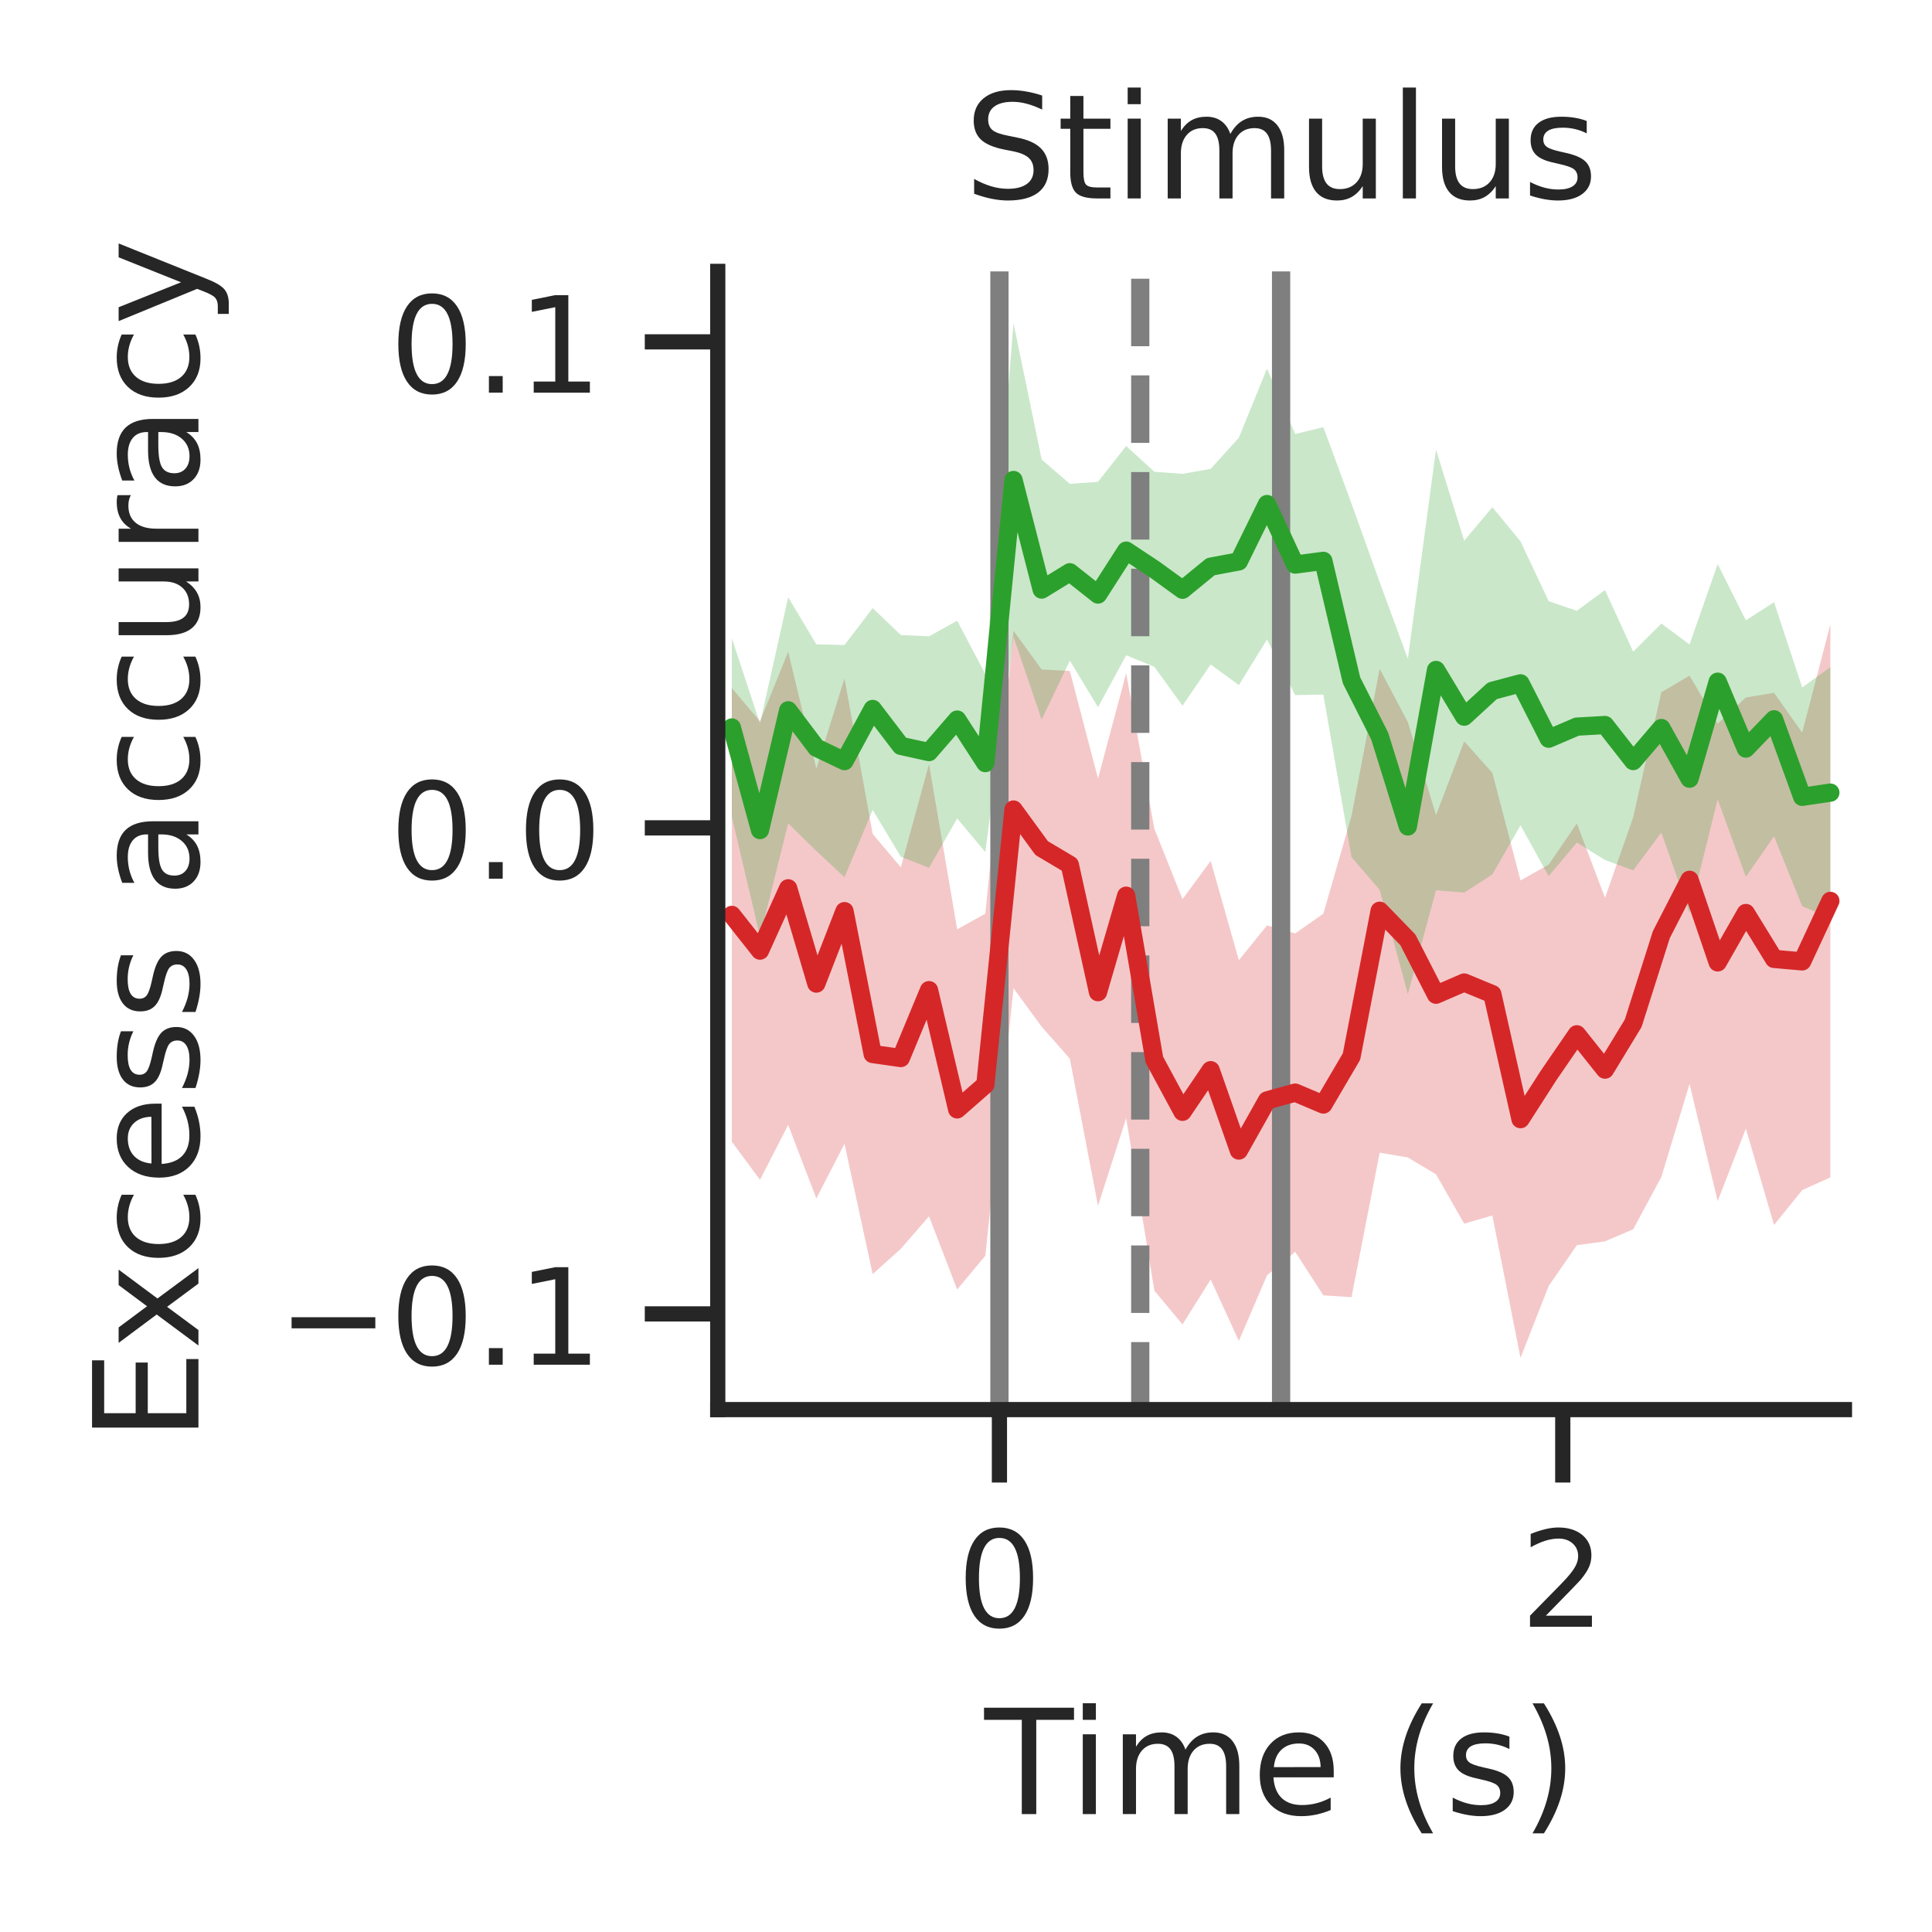
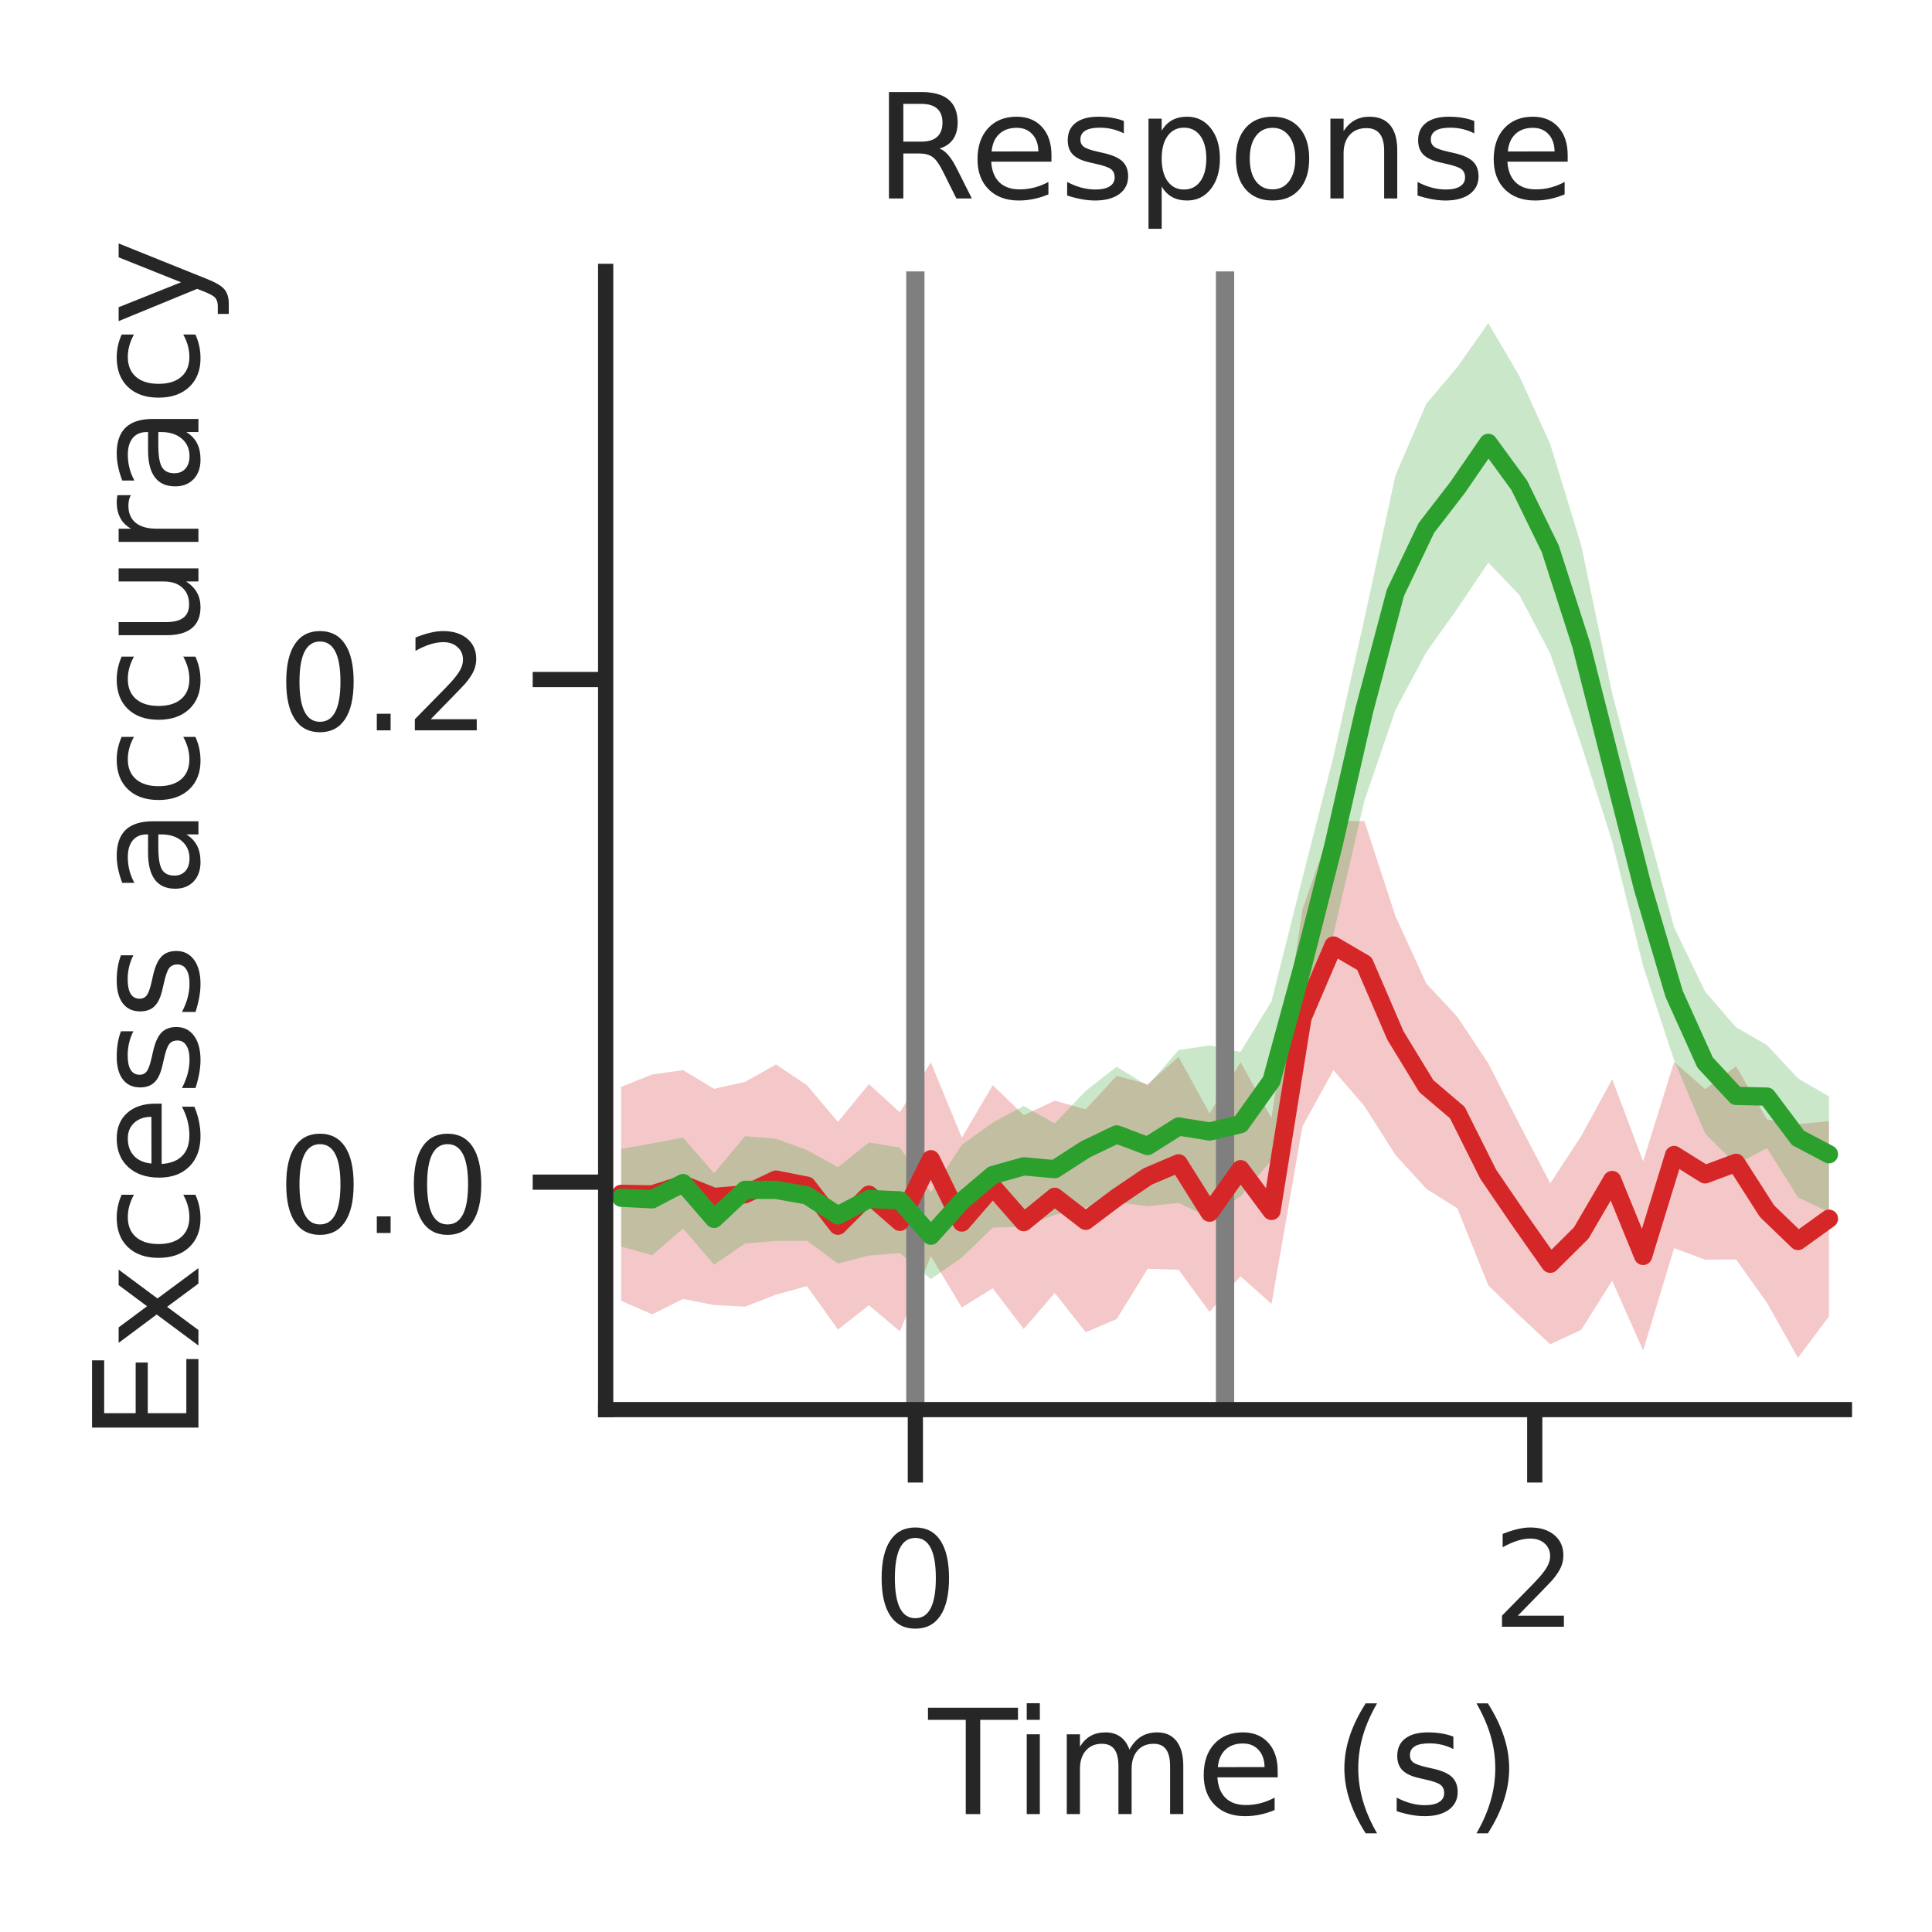
<svg xmlns="http://www.w3.org/2000/svg" xmlns:xlink="http://www.w3.org/1999/xlink" width="158.88pt" height="158.88pt" viewBox="0 0 158.88 158.88" version="1.1">
  <defs>
    <style type="text/css">*{stroke-linejoin: round; stroke-linecap: butt}</style>
  </defs>
  <g id="figure_1">
    <g id="patch_1">
      <path d="M 0 158.88  L 158.88 158.88  L 158.88 0  L 0 0  z " style="fill: #ffffff" />
    </g>
    <g id="axes_1">
      <g id="patch_2">
-         <path d="M 59.025 115.92  L 151.68 115.92  L 151.68 22.318  L 59.025 22.318  z " style="fill: #ffffff" />
+         <path d="M 49.807 115.92  L 151.68 115.92  L 151.68 22.318  L 49.807 22.318  z " style="fill: #ffffff" />
      </g>
      <g id="matplotlib.axis_1">
        <g id="xtick_1">
          <g id="line2d_1">
            <defs>
-               <path id="m9c29597ac2" d="M 0 0  L 0 6  " style="stroke: #262626; stroke-width: 1.25" />
+               <path id="mb8c34b6356" d="M 0 0  L 0 6  " style="stroke: #262626; stroke-width: 1.25" />
            </defs>
            <g>
-               <use xlink:href="#m9c29597ac2" x="82.189" y="115.92" style="fill: #262626; stroke: #262626; stroke-width: 1.25" />
+               <use xlink:href="#mb8c34b6356" x="75.275" y="115.92" style="fill: #262626; stroke: #262626; stroke-width: 1.25" />
            </g>
          </g>
          <g id="text_1">
-             <g style="fill: #262626" transform="translate(78.68914 133.7781) scale(0.11 -0.11)">
+             <g style="fill: #262626" transform="translate(71.7759 133.7781) scale(0.11 -0.11)">
              <defs>
                <path id="DejaVuSans-30" d="M 2034 4250  Q 1547 4250 1301 3770  Q 1056 3291 1056 2328  Q 1056 1369 1301 889  Q 1547 409 2034 409  Q 2525 409 2770 889  Q 3016 1369 3016 2328  Q 3016 3291 2770 3770  Q 2525 4250 2034 4250  z M 2034 4750  Q 2819 4750 3233 4129  Q 3647 3509 3647 2328  Q 3647 1150 3233 529  Q 2819 -91 2034 -91  Q 1250 -91 836 529  Q 422 1150 422 2328  Q 422 3509 836 4129  Q 1250 4750 2034 4750  z " transform="scale(0.015625)" />
              </defs>
              <use xlink:href="#DejaVuSans-30" />
            </g>
          </g>
        </g>
        <g id="xtick_2">
          <g id="line2d_2">
            <g>
-               <use xlink:href="#m9c29597ac2" x="128.516" y="115.92" style="fill: #262626; stroke: #262626; stroke-width: 1.25" />
+               <use xlink:href="#mb8c34b6356" x="126.211" y="115.92" style="fill: #262626; stroke: #262626; stroke-width: 1.25" />
            </g>
          </g>
          <g id="text_2">
-             <g style="fill: #262626" transform="translate(125.0165 133.7781) scale(0.11 -0.11)">
+             <g style="fill: #262626" transform="translate(122.7121 133.7781) scale(0.11 -0.11)">
              <defs>
                <path id="DejaVuSans-32" d="M 1228 531  L 3431 531  L 3431 0  L 469 0  L 469 531  Q 828 903 1448 1529  Q 2069 2156 2228 2338  Q 2531 2678 2651 2914  Q 2772 3150 2772 3378  Q 2772 3750 2511 3984  Q 2250 4219 1831 4219  Q 1534 4219 1204 4116  Q 875 4013 500 3803  L 500 4441  Q 881 4594 1212 4672  Q 1544 4750 1819 4750  Q 2544 4750 2975 4387  Q 3406 4025 3406 3419  Q 3406 3131 3298 2873  Q 3191 2616 2906 2266  Q 2828 2175 2409 1742  Q 1991 1309 1228 531  z " transform="scale(0.015625)" />
              </defs>
              <use xlink:href="#DejaVuSans-32" />
            </g>
          </g>
        </g>
        <g id="text_3">
-           <g style="fill: #262626" transform="translate(80.95749 149.1839) scale(0.12 -0.12)">
+           <g style="fill: #262626" transform="translate(76.34867 149.1839) scale(0.12 -0.12)">
            <defs>
              <path id="DejaVuSans-54" d="M -19 4666  L 3928 4666  L 3928 4134  L 2272 4134  L 2272 0  L 1638 0  L 1638 4134  L -19 4134  L -19 4666  z " transform="scale(0.015625)" />
              <path id="DejaVuSans-69" d="M 603 3500  L 1178 3500  L 1178 0  L 603 0  L 603 3500  z M 603 4863  L 1178 4863  L 1178 4134  L 603 4134  L 603 4863  z " transform="scale(0.015625)" />
              <path id="DejaVuSans-6d" d="M 3328 2828  Q 3544 3216 3844 3400  Q 4144 3584 4550 3584  Q 5097 3584 5394 3201  Q 5691 2819 5691 2113  L 5691 0  L 5113 0  L 5113 2094  Q 5113 2597 4934 2840  Q 4756 3084 4391 3084  Q 3944 3084 3684 2787  Q 3425 2491 3425 1978  L 3425 0  L 2847 0  L 2847 2094  Q 2847 2600 2669 2842  Q 2491 3084 2119 3084  Q 1678 3084 1418 2786  Q 1159 2488 1159 1978  L 1159 0  L 581 0  L 581 3500  L 1159 3500  L 1159 2956  Q 1356 3278 1631 3431  Q 1906 3584 2284 3584  Q 2666 3584 2933 3390  Q 3200 3197 3328 2828  z " transform="scale(0.015625)" />
              <path id="DejaVuSans-65" d="M 3597 1894  L 3597 1613  L 953 1613  Q 991 1019 1311 708  Q 1631 397 2203 397  Q 2534 397 2845 478  Q 3156 559 3463 722  L 3463 178  Q 3153 47 2828 -22  Q 2503 -91 2169 -91  Q 1331 -91 842 396  Q 353 884 353 1716  Q 353 2575 817 3079  Q 1281 3584 2069 3584  Q 2775 3584 3186 3129  Q 3597 2675 3597 1894  z M 3022 2063  Q 3016 2534 2758 2815  Q 2500 3097 2075 3097  Q 1594 3097 1305 2825  Q 1016 2553 972 2059  L 3022 2063  z " transform="scale(0.015625)" />
              <path id="DejaVuSans-20" transform="scale(0.015625)" />
              <path id="DejaVuSans-28" d="M 1984 4856  Q 1566 4138 1362 3434  Q 1159 2731 1159 2009  Q 1159 1288 1364 580  Q 1569 -128 1984 -844  L 1484 -844  Q 1016 -109 783 600  Q 550 1309 550 2009  Q 550 2706 781 3412  Q 1013 4119 1484 4856  L 1984 4856  z " transform="scale(0.015625)" />
              <path id="DejaVuSans-73" d="M 2834 3397  L 2834 2853  Q 2591 2978 2328 3040  Q 2066 3103 1784 3103  Q 1356 3103 1142 2972  Q 928 2841 928 2578  Q 928 2378 1081 2264  Q 1234 2150 1697 2047  L 1894 2003  Q 2506 1872 2764 1633  Q 3022 1394 3022 966  Q 3022 478 2636 193  Q 2250 -91 1575 -91  Q 1294 -91 989 -36  Q 684 19 347 128  L 347 722  Q 666 556 975 473  Q 1284 391 1588 391  Q 1994 391 2212 530  Q 2431 669 2431 922  Q 2431 1156 2273 1281  Q 2116 1406 1581 1522  L 1381 1569  Q 847 1681 609 1914  Q 372 2147 372 2553  Q 372 3047 722 3315  Q 1072 3584 1716 3584  Q 2034 3584 2315 3537  Q 2597 3491 2834 3397  z " transform="scale(0.015625)" />
              <path id="DejaVuSans-29" d="M 513 4856  L 1013 4856  Q 1481 4119 1714 3412  Q 1947 2706 1947 2009  Q 1947 1309 1714 600  Q 1481 -109 1013 -844  L 513 -844  Q 928 -128 1133 580  Q 1338 1288 1338 2009  Q 1338 2731 1133 3434  Q 928 4138 513 4856  z " transform="scale(0.015625)" />
            </defs>
            <use xlink:href="#DejaVuSans-54" />
            <use xlink:href="#DejaVuSans-69" transform="translate(57.95898 0)" />
            <use xlink:href="#DejaVuSans-6d" transform="translate(85.74219 0)" />
            <use xlink:href="#DejaVuSans-65" transform="translate(183.1543 0)" />
            <use xlink:href="#DejaVuSans-20" transform="translate(244.6777 0)" />
            <use xlink:href="#DejaVuSans-28" transform="translate(276.4648 0)" />
            <use xlink:href="#DejaVuSans-73" transform="translate(315.4785 0)" />
            <use xlink:href="#DejaVuSans-29" transform="translate(367.5781 0)" />
          </g>
        </g>
      </g>
      <g id="matplotlib.axis_2">
        <g id="ytick_1">
          <g id="line2d_3">
            <defs>
-               <path id="mb6cd7ea154" d="M 0 0  L -6 0  " style="stroke: #262626; stroke-width: 1.25" />
+               <path id="md479d63ff2" d="M 0 0  L -6 0  " style="stroke: #262626; stroke-width: 1.25" />
            </defs>
            <g>
-               <use xlink:href="#mb6cd7ea154" x="59.025" y="108.05" style="fill: #262626; stroke: #262626; stroke-width: 1.25" />
+               <use xlink:href="#md479d63ff2" x="49.807" y="97.216" style="fill: #262626; stroke: #262626; stroke-width: 1.25" />
            </g>
          </g>
          <g id="text_4">
-             <g style="fill: #262626" transform="translate(22.81375 112.229) scale(0.11 -0.11)">
+             <g style="fill: #262626" transform="translate(22.81375 101.3954) scale(0.11 -0.11)">
              <defs>
-                 <path id="DejaVuSans-2212" d="M 678 2272  L 4684 2272  L 4684 1741  L 678 1741  L 678 2272  z " transform="scale(0.015625)" />
                <path id="DejaVuSans-2e" d="M 684 794  L 1344 794  L 1344 0  L 684 0  L 684 794  z " transform="scale(0.015625)" />
-                 <path id="DejaVuSans-31" d="M 794 531  L 1825 531  L 1825 4091  L 703 3866  L 703 4441  L 1819 4666  L 2450 4666  L 2450 531  L 3481 531  L 3481 0  L 794 0  L 794 531  z " transform="scale(0.015625)" />
              </defs>
-               <use xlink:href="#DejaVuSans-2212" />
-               <use xlink:href="#DejaVuSans-30" transform="translate(83.78906 0)" />
-               <use xlink:href="#DejaVuSans-2e" transform="translate(147.4121 0)" />
-               <use xlink:href="#DejaVuSans-31" transform="translate(179.1992 0)" />
+               <use xlink:href="#DejaVuSans-30" />
+               <use xlink:href="#DejaVuSans-2e" transform="translate(63.62305 0)" />
+               <use xlink:href="#DejaVuSans-30" transform="translate(95.41016 0)" />
            </g>
          </g>
        </g>
        <g id="ytick_2">
          <g id="line2d_4">
            <g>
-               <use xlink:href="#mb6cd7ea154" x="59.025" y="68.081" style="fill: #262626; stroke: #262626; stroke-width: 1.25" />
+               <use xlink:href="#md479d63ff2" x="49.807" y="55.881" style="fill: #262626; stroke: #262626; stroke-width: 1.25" />
            </g>
          </g>
          <g id="text_5">
-             <g style="fill: #262626" transform="translate(32.03141 72.26) scale(0.11 -0.11)">
+             <g style="fill: #262626" transform="translate(22.81375 60.06055) scale(0.11 -0.11)">
              <use xlink:href="#DejaVuSans-30" />
              <use xlink:href="#DejaVuSans-2e" transform="translate(63.62305 0)" />
-               <use xlink:href="#DejaVuSans-30" transform="translate(95.41016 0)" />
+               <use xlink:href="#DejaVuSans-32" transform="translate(95.41016 0)" />
            </g>
          </g>
        </g>
-         <g id="ytick_3">
-           <g id="line2d_5">
-             <g>
-               <use xlink:href="#mb6cd7ea154" x="59.025" y="28.112" style="fill: #262626; stroke: #262626; stroke-width: 1.25" />
-             </g>
-           </g>
-           <g id="text_6">
-             <g style="fill: #262626" transform="translate(32.03141 32.29101) scale(0.11 -0.11)">
-               <use xlink:href="#DejaVuSans-30" />
-               <use xlink:href="#DejaVuSans-2e" transform="translate(63.62305 0)" />
-               <use xlink:href="#DejaVuSans-31" transform="translate(95.41016 0)" />
-             </g>
-           </g>
-         </g>
-         <g id="text_7">
+         <g id="text_6">
          <g style="fill: #262626" transform="translate(16.31812 118.5768) rotate(-90) scale(0.12 -0.12)">
            <defs>
              <path id="DejaVuSans-45" d="M 628 4666  L 3578 4666  L 3578 4134  L 1259 4134  L 1259 2753  L 3481 2753  L 3481 2222  L 1259 2222  L 1259 531  L 3634 531  L 3634 0  L 628 0  L 628 4666  z " transform="scale(0.015625)" />
              <path id="DejaVuSans-78" d="M 3513 3500  L 2247 1797  L 3578 0  L 2900 0  L 1881 1375  L 863 0  L 184 0  L 1544 1831  L 300 3500  L 978 3500  L 1906 2253  L 2834 3500  L 3513 3500  z " transform="scale(0.015625)" />
              <path id="DejaVuSans-63" d="M 3122 3366  L 3122 2828  Q 2878 2963 2633 3030  Q 2388 3097 2138 3097  Q 1578 3097 1268 2742  Q 959 2388 959 1747  Q 959 1106 1268 751  Q 1578 397 2138 397  Q 2388 397 2633 464  Q 2878 531 3122 666  L 3122 134  Q 2881 22 2623 -34  Q 2366 -91 2075 -91  Q 1284 -91 818 406  Q 353 903 353 1747  Q 353 2603 823 3093  Q 1294 3584 2113 3584  Q 2378 3584 2631 3529  Q 2884 3475 3122 3366  z " transform="scale(0.015625)" />
              <path id="DejaVuSans-61" d="M 2194 1759  Q 1497 1759 1228 1600  Q 959 1441 959 1056  Q 959 750 1161 570  Q 1363 391 1709 391  Q 2188 391 2477 730  Q 2766 1069 2766 1631  L 2766 1759  L 2194 1759  z M 3341 1997  L 3341 0  L 2766 0  L 2766 531  Q 2569 213 2275 61  Q 1981 -91 1556 -91  Q 1019 -91 701 211  Q 384 513 384 1019  Q 384 1609 779 1909  Q 1175 2209 1959 2209  L 2766 2209  L 2766 2266  Q 2766 2663 2505 2880  Q 2244 3097 1772 3097  Q 1472 3097 1187 3025  Q 903 2953 641 2809  L 641 3341  Q 956 3463 1253 3523  Q 1550 3584 1831 3584  Q 2591 3584 2966 3190  Q 3341 2797 3341 1997  z " transform="scale(0.015625)" />
              <path id="DejaVuSans-75" d="M 544 1381  L 544 3500  L 1119 3500  L 1119 1403  Q 1119 906 1312 657  Q 1506 409 1894 409  Q 2359 409 2629 706  Q 2900 1003 2900 1516  L 2900 3500  L 3475 3500  L 3475 0  L 2900 0  L 2900 538  Q 2691 219 2414 64  Q 2138 -91 1772 -91  Q 1169 -91 856 284  Q 544 659 544 1381  z M 1991 3584  L 1991 3584  z " transform="scale(0.015625)" />
              <path id="DejaVuSans-72" d="M 2631 2963  Q 2534 3019 2420 3045  Q 2306 3072 2169 3072  Q 1681 3072 1420 2755  Q 1159 2438 1159 1844  L 1159 0  L 581 0  L 581 3500  L 1159 3500  L 1159 2956  Q 1341 3275 1631 3429  Q 1922 3584 2338 3584  Q 2397 3584 2469 3576  Q 2541 3569 2628 3553  L 2631 2963  z " transform="scale(0.015625)" />
              <path id="DejaVuSans-79" d="M 2059 -325  Q 1816 -950 1584 -1140  Q 1353 -1331 966 -1331  L 506 -1331  L 506 -850  L 844 -850  Q 1081 -850 1212 -737  Q 1344 -625 1503 -206  L 1606 56  L 191 3500  L 800 3500  L 1894 763  L 2988 3500  L 3597 3500  L 2059 -325  z " transform="scale(0.015625)" />
            </defs>
            <use xlink:href="#DejaVuSans-45" />
            <use xlink:href="#DejaVuSans-78" transform="translate(63.18359 0)" />
            <use xlink:href="#DejaVuSans-63" transform="translate(120.6133 0)" />
            <use xlink:href="#DejaVuSans-65" transform="translate(175.5938 0)" />
            <use xlink:href="#DejaVuSans-73" transform="translate(237.1172 0)" />
            <use xlink:href="#DejaVuSans-73" transform="translate(289.2168 0)" />
            <use xlink:href="#DejaVuSans-20" transform="translate(341.3164 0)" />
            <use xlink:href="#DejaVuSans-61" transform="translate(373.1035 0)" />
            <use xlink:href="#DejaVuSans-63" transform="translate(434.3828 0)" />
            <use xlink:href="#DejaVuSans-63" transform="translate(489.3633 0)" />
            <use xlink:href="#DejaVuSans-75" transform="translate(544.3438 0)" />
            <use xlink:href="#DejaVuSans-72" transform="translate(607.7227 0)" />
            <use xlink:href="#DejaVuSans-61" transform="translate(648.8359 0)" />
            <use xlink:href="#DejaVuSans-63" transform="translate(710.1152 0)" />
            <use xlink:href="#DejaVuSans-79" transform="translate(765.0957 0)" />
          </g>
        </g>
      </g>
      <g id="FillBetweenPolyCollection_1">
-         <path d="M 60.183 56.586  L 60.183 93.891  L 62.499 97.022  L 64.816 92.509  L 67.132 98.554  L 69.448 94.063  L 71.765 104.779  L 74.081 102.694  L 76.398 100.021  L 78.714 106.043  L 81.03 103.267  L 83.347 81.269  L 85.663 84.435  L 87.979 87.063  L 90.296 99.161  L 92.612 91.953  L 94.929 106.138  L 97.245 108.915  L 99.561 105.218  L 101.878 110.271  L 104.194 104.884  L 106.51 102.945  L 108.827 106.523  L 111.143 106.676  L 113.459 94.792  L 115.776 95.186  L 118.092 96.572  L 120.409 100.629  L 122.725 99.956  L 125.041 111.665  L 127.358 105.756  L 129.674 102.399  L 131.99 102.083  L 134.307 101.091  L 136.623 96.788  L 138.94 89.14  L 141.256 98.772  L 143.572 92.811  L 145.889 100.737  L 148.205 97.872  L 150.521 96.821  L 150.521 51.351  L 150.521 51.351  L 148.205 60.248  L 145.889 56.975  L 143.572 57.358  L 141.256 59.513  L 138.94 55.559  L 136.623 56.927  L 134.307 67.208  L 131.99 73.836  L 129.674 67.714  L 127.358 71.1  L 125.041 72.405  L 122.725 63.554  L 120.409 60.968  L 118.092 67.031  L 115.776 59.386  L 113.459 55.002  L 111.143 67.094  L 108.827 75.137  L 106.51 76.76  L 104.194 76.103  L 101.878 78.961  L 99.561 70.795  L 97.245 73.946  L 94.929 68.151  L 92.612 55.361  L 90.296 64.024  L 87.979 55.179  L 85.663 55.056  L 83.347 51.872  L 81.03 75.138  L 78.714 76.419  L 76.398 62.833  L 74.081 71.322  L 71.765 68.577  L 69.448 55.792  L 67.132 63.216  L 64.816 53.593  L 62.499 59.323  L 60.183 56.586  z " clip-path="url(#p98301d3521)" style="fill: #d62728; fill-opacity: 0.25" />
+         <path d="M 51.081 89.382  L 51.081 106.971  L 53.627 108.086  L 56.174 106.819  L 58.721 107.321  L 61.268 107.456  L 63.815 106.468  L 66.361 105.766  L 68.908 109.339  L 71.455 107.338  L 74.002 109.484  L 76.549 103.304  L 79.095 107.52  L 81.642 105.946  L 84.189 109.296  L 86.736 106.327  L 89.283 109.558  L 91.83 108.477  L 94.376 104.347  L 96.923 104.42  L 99.47 107.887  L 102.017 104.958  L 104.564 107.224  L 107.11 92.619  L 109.657 88.007  L 112.204 90.96  L 114.751 94.976  L 117.298 97.766  L 119.844 99.367  L 122.391 105.705  L 124.938 108.181  L 127.485 110.549  L 130.032 109.366  L 132.578 105.324  L 135.125 111.06  L 137.672 102.638  L 140.219 103.591  L 142.766 103.571  L 145.312 107.147  L 147.859 111.665  L 150.406 108.25  L 150.406 92.195  L 150.406 92.195  L 147.859 92.444  L 145.312 92.056  L 142.766 87.684  L 140.219 89.56  L 137.672 87.33  L 135.125 95.503  L 132.578 88.751  L 130.032 93.431  L 127.485 97.308  L 124.938 92.428  L 122.391 87.447  L 119.844 83.616  L 117.298 80.886  L 114.751 75.331  L 112.204 67.527  L 109.657 67.499  L 107.11 74.782  L 104.564 91.938  L 102.017 87.341  L 99.47 91.562  L 96.923 86.916  L 94.376 89.154  L 91.83 88.471  L 89.283 91.227  L 86.736 90.518  L 84.189 91.707  L 81.642 89.239  L 79.095 93.556  L 76.549 87.358  L 74.002 91.474  L 71.455 89.155  L 68.908 92.26  L 66.361 89.244  L 63.815 87.539  L 61.268 88.972  L 58.721 89.541  L 56.174 88.002  L 53.627 88.361  L 51.081 89.382  z " clip-path="url(#p868c2ed651)" style="fill: #d62728; fill-opacity: 0.25" />
      </g>
      <g id="FillBetweenPolyCollection_2">
-         <path d="M 60.183 52.49  L 60.183 67.158  L 62.499 77.022  L 64.816 67.711  L 67.132 69.985  L 69.448 72.139  L 71.765 66.597  L 74.081 70.453  L 76.398 71.367  L 78.714 67.306  L 81.03 70.072  L 83.347 52.371  L 85.663 59.177  L 87.979 54.329  L 90.296 58.161  L 92.612 53.886  L 94.929 54.838  L 97.245 58.031  L 99.561 54.644  L 101.878 56.338  L 104.194 52.59  L 106.51 57.163  L 108.827 57.119  L 111.143 70.486  L 113.459 73.184  L 115.776 81.75  L 118.092 73.214  L 120.409 73.408  L 122.725 71.91  L 125.041 67.871  L 127.358 72.053  L 129.674 69.285  L 131.99 70.725  L 134.307 71.579  L 136.623 68.466  L 138.94 75.076  L 141.256 65.735  L 143.572 72.107  L 145.889 68.779  L 148.205 74.521  L 150.521 75.503  L 150.521 54.862  L 150.521 54.862  L 148.205 56.534  L 145.889 49.526  L 143.572 51.012  L 141.256 46.388  L 138.94 52.999  L 136.623 51.275  L 134.307 53.593  L 131.99 48.523  L 129.674 50.226  L 127.358 49.441  L 125.041 44.519  L 122.725 41.712  L 120.409 44.466  L 118.092 36.974  L 115.776 54.179  L 113.459 47.874  L 111.143 41.411  L 108.827 35.127  L 106.51 35.693  L 104.194 30.313  L 101.878 35.997  L 99.561 38.558  L 97.245 38.966  L 94.929 38.797  L 92.612 36.678  L 90.296 39.623  L 87.979 39.79  L 85.663 37.791  L 83.347 26.573  L 81.03 55.436  L 78.714 51.043  L 76.398 52.329  L 74.081 52.221  L 71.765 50.01  L 69.448 53.043  L 67.132 52.988  L 64.816 49.115  L 62.499 59.5  L 60.183 52.49  z " clip-path="url(#p98301d3521)" style="fill: #2ca02c; fill-opacity: 0.25" />
+         <path d="M 51.081 94.476  L 51.081 102.513  L 53.627 103.222  L 56.174 101.032  L 58.721 104  L 61.268 102.261  L 63.815 102.05  L 66.361 102.037  L 68.908 103.91  L 71.455 103.246  L 74.002 103.056  L 76.549 105.187  L 79.095 103.42  L 81.642 100.95  L 84.189 100.883  L 86.736 99.906  L 89.283 99.311  L 91.83 98.852  L 94.376 99.196  L 96.923 98.926  L 99.47 100.131  L 102.017 98.384  L 104.564 95.411  L 107.11 86.893  L 109.657 76.816  L 112.204 65.85  L 114.751 58.392  L 117.298 53.628  L 119.844 50.055  L 122.391 46.268  L 124.938 48.916  L 127.485 53.73  L 130.032 61.226  L 132.578 69.179  L 135.125 79.441  L 137.672 87.199  L 140.219 93.211  L 142.766 95.767  L 145.312 94.412  L 147.859 98.472  L 150.406 99.675  L 150.406 90.165  L 150.406 90.165  L 147.859 88.681  L 145.312 85.946  L 142.766 84.48  L 140.219 81.544  L 137.672 76.261  L 135.125 66.745  L 132.578 57.005  L 130.032 44.849  L 127.485 36.521  L 124.938 30.904  L 122.391 26.573  L 119.844 30.188  L 117.298 33.205  L 114.751 39.113  L 112.204 50.883  L 109.657 62.223  L 107.11 72.194  L 104.564 82.341  L 102.017 86.508  L 99.47 85.968  L 96.923 86.351  L 94.376 89.294  L 91.83 87.722  L 89.283 89.706  L 86.736 92.39  L 84.189 90.949  L 81.642 92.31  L 79.095 94.152  L 76.549 98.051  L 74.002 94.372  L 71.455 93.953  L 68.908 95.986  L 66.361 94.571  L 63.815 93.649  L 61.268 93.434  L 58.721 96.476  L 56.174 93.553  L 53.627 94.031  L 51.081 94.476  z " clip-path="url(#p868c2ed651)" style="fill: #2ca02c; fill-opacity: 0.25" />
+       </g>
+       <g id="line2d_5">
+         <path d="M 75.275 115.92  L 75.275 22.318  " clip-path="url(#p868c2ed651)" style="fill: none; stroke: #7f7f7f; stroke-width: 1.5; stroke-linecap: round" />
      </g>
      <g id="line2d_6">
-         <path d="M 82.189 115.92  L 82.189 22.318  " clip-path="url(#p98301d3521)" style="fill: none; stroke: #7f7f7f; stroke-width: 1.5; stroke-linecap: round" />
+         <path d="M 100.743 115.92  L 100.743 22.318  " clip-path="url(#p868c2ed651)" style="fill: none; stroke: #7f7f7f; stroke-width: 1.5; stroke-linecap: round" />
      </g>
      <g id="line2d_7">
-         <path d="M 93.77 115.92  L 93.77 22.318  " clip-path="url(#p98301d3521)" style="fill: none; stroke-dasharray: 5.55,2.4; stroke-dashoffset: 0; stroke: #7f7f7f; stroke-width: 1.5" />
+         <path d="M 51.081 98.176  L 53.627 98.224  L 56.174 97.411  L 58.721 98.431  L 61.268 98.214  L 63.815 97.003  L 66.361 97.505  L 68.908 100.799  L 71.455 98.246  L 74.002 100.479  L 76.549 95.331  L 79.095 100.538  L 81.642 97.593  L 84.189 100.501  L 86.736 98.422  L 89.283 100.393  L 91.83 98.474  L 94.376 96.75  L 96.923 95.668  L 99.47 99.725  L 102.017 96.15  L 104.564 99.581  L 107.11 83.701  L 109.657 77.753  L 112.204 79.243  L 114.751 85.153  L 117.298 89.326  L 119.844 91.492  L 122.391 96.576  L 124.938 100.305  L 127.485 103.928  L 130.032 101.399  L 132.578 97.038  L 135.125 103.281  L 137.672 94.984  L 140.219 96.575  L 142.766 95.627  L 145.312 99.602  L 147.859 102.055  L 150.406 100.222  " clip-path="url(#p868c2ed651)" style="fill: none; stroke: #d62728; stroke-width: 1.5; stroke-linecap: round" />
      </g>
      <g id="line2d_8">
-         <path d="M 105.352 115.92  L 105.352 22.318  " clip-path="url(#p98301d3521)" style="fill: none; stroke: #7f7f7f; stroke-width: 1.5; stroke-linecap: round" />
-       </g>
-       <g id="line2d_9">
-         <path d="M 60.183 75.239  L 62.499 78.173  L 64.816 73.051  L 67.132 80.885  L 69.448 74.928  L 71.765 86.678  L 74.081 87.008  L 76.398 81.427  L 78.714 91.231  L 81.03 89.203  L 83.347 66.571  L 85.663 69.746  L 87.979 71.121  L 90.296 81.593  L 92.612 73.657  L 94.929 87.144  L 97.245 91.431  L 99.561 88.007  L 101.878 94.616  L 104.194 90.494  L 106.51 89.852  L 108.827 90.83  L 111.143 86.885  L 113.459 74.897  L 115.776 77.286  L 118.092 81.801  L 120.409 80.798  L 122.725 81.755  L 125.041 92.035  L 127.358 88.428  L 129.674 85.057  L 131.99 87.96  L 134.307 84.149  L 136.623 76.857  L 138.94 72.35  L 141.256 79.143  L 143.572 75.084  L 145.889 78.856  L 148.205 79.06  L 150.521 74.086  " clip-path="url(#p98301d3521)" style="fill: none; stroke: #d62728; stroke-width: 1.5; stroke-linecap: round" />
-       </g>
-       <g id="line2d_10">
-         <path d="M 60.183 59.824  L 62.499 68.261  L 64.816 58.413  L 67.132 61.486  L 69.448 62.591  L 71.765 58.303  L 74.081 61.337  L 76.398 61.848  L 78.714 59.175  L 81.03 62.754  L 83.347 39.472  L 85.663 48.484  L 87.979 47.059  L 90.296 48.892  L 92.612 45.282  L 94.929 46.817  L 97.245 48.498  L 99.561 46.601  L 101.878 46.167  L 104.194 41.451  L 106.51 46.428  L 108.827 46.123  L 111.143 55.949  L 113.459 60.529  L 115.776 67.965  L 118.092 55.094  L 120.409 58.937  L 122.725 56.811  L 125.041 56.195  L 127.358 60.747  L 129.674 59.755  L 131.99 59.624  L 134.307 62.586  L 136.623 59.871  L 138.94 64.038  L 141.256 56.061  L 143.572 61.56  L 145.889 59.152  L 148.205 65.527  L 150.521 65.182  " clip-path="url(#p98301d3521)" style="fill: none; stroke: #2ca02c; stroke-width: 1.5; stroke-linecap: round" />
+         <path d="M 51.081 98.495  L 53.627 98.627  L 56.174 97.292  L 58.721 100.238  L 61.268 97.848  L 63.815 97.85  L 66.361 98.304  L 68.908 99.948  L 71.455 98.599  L 74.002 98.714  L 76.549 101.619  L 79.095 98.786  L 81.642 96.63  L 84.189 95.916  L 86.736 96.148  L 89.283 94.508  L 91.83 93.287  L 94.376 94.245  L 96.923 92.638  L 99.47 93.049  L 102.017 92.446  L 104.564 88.876  L 107.11 79.544  L 109.657 69.519  L 112.204 58.366  L 114.751 48.753  L 117.298 43.417  L 119.844 40.121  L 122.391 36.421  L 124.938 39.91  L 127.485 45.126  L 130.032 53.037  L 132.578 63.092  L 135.125 73.093  L 137.672 81.73  L 140.219 87.377  L 142.766 90.123  L 145.312 90.179  L 147.859 93.576  L 150.406 94.92  " clip-path="url(#p868c2ed651)" style="fill: none; stroke: #2ca02c; stroke-width: 1.5; stroke-linecap: round" />
      </g>
      <g id="patch_3">
-         <path d="M 59.025 115.92  L 59.025 22.318  " style="fill: none; stroke: #262626; stroke-width: 1.25; stroke-linejoin: miter; stroke-linecap: square" />
+         <path d="M 49.807 115.92  L 49.807 22.318  " style="fill: none; stroke: #262626; stroke-width: 1.25; stroke-linejoin: miter; stroke-linecap: square" />
      </g>
      <g id="patch_4">
-         <path d="M 59.025 115.92  L 151.68 115.92  " style="fill: none; stroke: #262626; stroke-width: 1.25; stroke-linejoin: miter; stroke-linecap: square" />
+         <path d="M 49.807 115.92  L 151.68 115.92  " style="fill: none; stroke: #262626; stroke-width: 1.25; stroke-linejoin: miter; stroke-linecap: square" />
      </g>
-       <g id="text_8">
-         <g style="fill: #262626" transform="translate(79.28218 16.31812) scale(0.12 -0.12)">
+       <g id="text_7">
+         <g style="fill: #262626" transform="translate(71.92648 16.31812) scale(0.12 -0.12)">
          <defs>
-             <path id="DejaVuSans-53" d="M 3425 4513  L 3425 3897  Q 3066 4069 2747 4153  Q 2428 4238 2131 4238  Q 1616 4238 1336 4038  Q 1056 3838 1056 3469  Q 1056 3159 1242 3001  Q 1428 2844 1947 2747  L 2328 2669  Q 3034 2534 3370 2195  Q 3706 1856 3706 1288  Q 3706 609 3251 259  Q 2797 -91 1919 -91  Q 1588 -91 1214 -16  Q 841 59 441 206  L 441 856  Q 825 641 1194 531  Q 1563 422 1919 422  Q 2459 422 2753 634  Q 3047 847 3047 1241  Q 3047 1584 2836 1778  Q 2625 1972 2144 2069  L 1759 2144  Q 1053 2284 737 2584  Q 422 2884 422 3419  Q 422 4038 858 4394  Q 1294 4750 2059 4750  Q 2388 4750 2728 4690  Q 3069 4631 3425 4513  z " transform="scale(0.015625)" />
-             <path id="DejaVuSans-74" d="M 1172 4494  L 1172 3500  L 2356 3500  L 2356 3053  L 1172 3053  L 1172 1153  Q 1172 725 1289 603  Q 1406 481 1766 481  L 2356 481  L 2356 0  L 1766 0  Q 1100 0 847 248  Q 594 497 594 1153  L 594 3053  L 172 3053  L 172 3500  L 594 3500  L 594 4494  L 1172 4494  z " transform="scale(0.015625)" />
-             <path id="DejaVuSans-6c" d="M 603 4863  L 1178 4863  L 1178 0  L 603 0  L 603 4863  z " transform="scale(0.015625)" />
+             <path id="DejaVuSans-52" d="M 2841 2188  Q 3044 2119 3236 1894  Q 3428 1669 3622 1275  L 4263 0  L 3584 0  L 2988 1197  Q 2756 1666 2539 1819  Q 2322 1972 1947 1972  L 1259 1972  L 1259 0  L 628 0  L 628 4666  L 2053 4666  Q 2853 4666 3247 4331  Q 3641 3997 3641 3322  Q 3641 2881 3436 2590  Q 3231 2300 2841 2188  z M 1259 4147  L 1259 2491  L 2053 2491  Q 2509 2491 2742 2702  Q 2975 2913 2975 3322  Q 2975 3731 2742 3939  Q 2509 4147 2053 4147  L 1259 4147  z " transform="scale(0.015625)" />
+             <path id="DejaVuSans-70" d="M 1159 525  L 1159 -1331  L 581 -1331  L 581 3500  L 1159 3500  L 1159 2969  Q 1341 3281 1617 3432  Q 1894 3584 2278 3584  Q 2916 3584 3314 3078  Q 3713 2572 3713 1747  Q 3713 922 3314 415  Q 2916 -91 2278 -91  Q 1894 -91 1617 61  Q 1341 213 1159 525  z M 3116 1747  Q 3116 2381 2855 2742  Q 2594 3103 2138 3103  Q 1681 3103 1420 2742  Q 1159 2381 1159 1747  Q 1159 1113 1420 752  Q 1681 391 2138 391  Q 2594 391 2855 752  Q 3116 1113 3116 1747  z " transform="scale(0.015625)" />
+             <path id="DejaVuSans-6f" d="M 1959 3097  Q 1497 3097 1228 2736  Q 959 2375 959 1747  Q 959 1119 1226 758  Q 1494 397 1959 397  Q 2419 397 2687 759  Q 2956 1122 2956 1747  Q 2956 2369 2687 2733  Q 2419 3097 1959 3097  z M 1959 3584  Q 2709 3584 3137 3096  Q 3566 2609 3566 1747  Q 3566 888 3137 398  Q 2709 -91 1959 -91  Q 1206 -91 779 398  Q 353 888 353 1747  Q 353 2609 779 3096  Q 1206 3584 1959 3584  z " transform="scale(0.015625)" />
+             <path id="DejaVuSans-6e" d="M 3513 2113  L 3513 0  L 2938 0  L 2938 2094  Q 2938 2591 2744 2837  Q 2550 3084 2163 3084  Q 1697 3084 1428 2787  Q 1159 2491 1159 1978  L 1159 0  L 581 0  L 581 3500  L 1159 3500  L 1159 2956  Q 1366 3272 1645 3428  Q 1925 3584 2291 3584  Q 2894 3584 3203 3211  Q 3513 2838 3513 2113  z " transform="scale(0.015625)" />
          </defs>
-           <use xlink:href="#DejaVuSans-53" />
-           <use xlink:href="#DejaVuSans-74" transform="translate(63.47656 0)" />
-           <use xlink:href="#DejaVuSans-69" transform="translate(102.6855 0)" />
-           <use xlink:href="#DejaVuSans-6d" transform="translate(130.4688 0)" />
-           <use xlink:href="#DejaVuSans-75" transform="translate(227.8809 0)" />
-           <use xlink:href="#DejaVuSans-6c" transform="translate(291.2598 0)" />
-           <use xlink:href="#DejaVuSans-75" transform="translate(319.043 0)" />
-           <use xlink:href="#DejaVuSans-73" transform="translate(382.4219 0)" />
+           <use xlink:href="#DejaVuSans-52" />
+           <use xlink:href="#DejaVuSans-65" transform="translate(64.98242 0)" />
+           <use xlink:href="#DejaVuSans-73" transform="translate(126.5059 0)" />
+           <use xlink:href="#DejaVuSans-70" transform="translate(178.6055 0)" />
+           <use xlink:href="#DejaVuSans-6f" transform="translate(242.082 0)" />
+           <use xlink:href="#DejaVuSans-6e" transform="translate(303.2637 0)" />
+           <use xlink:href="#DejaVuSans-73" transform="translate(366.6426 0)" />
+           <use xlink:href="#DejaVuSans-65" transform="translate(418.7422 0)" />
        </g>
      </g>
    </g>
  </g>
  <defs>
-     <clipPath id="p98301d3521">
-       <rect x="59.025" y="22.318" width="92.655" height="93.602" />
+     <clipPath id="p868c2ed651">
+       <rect x="49.807" y="22.318" width="101.872" height="93.602" />
    </clipPath>
  </defs>
</svg>
